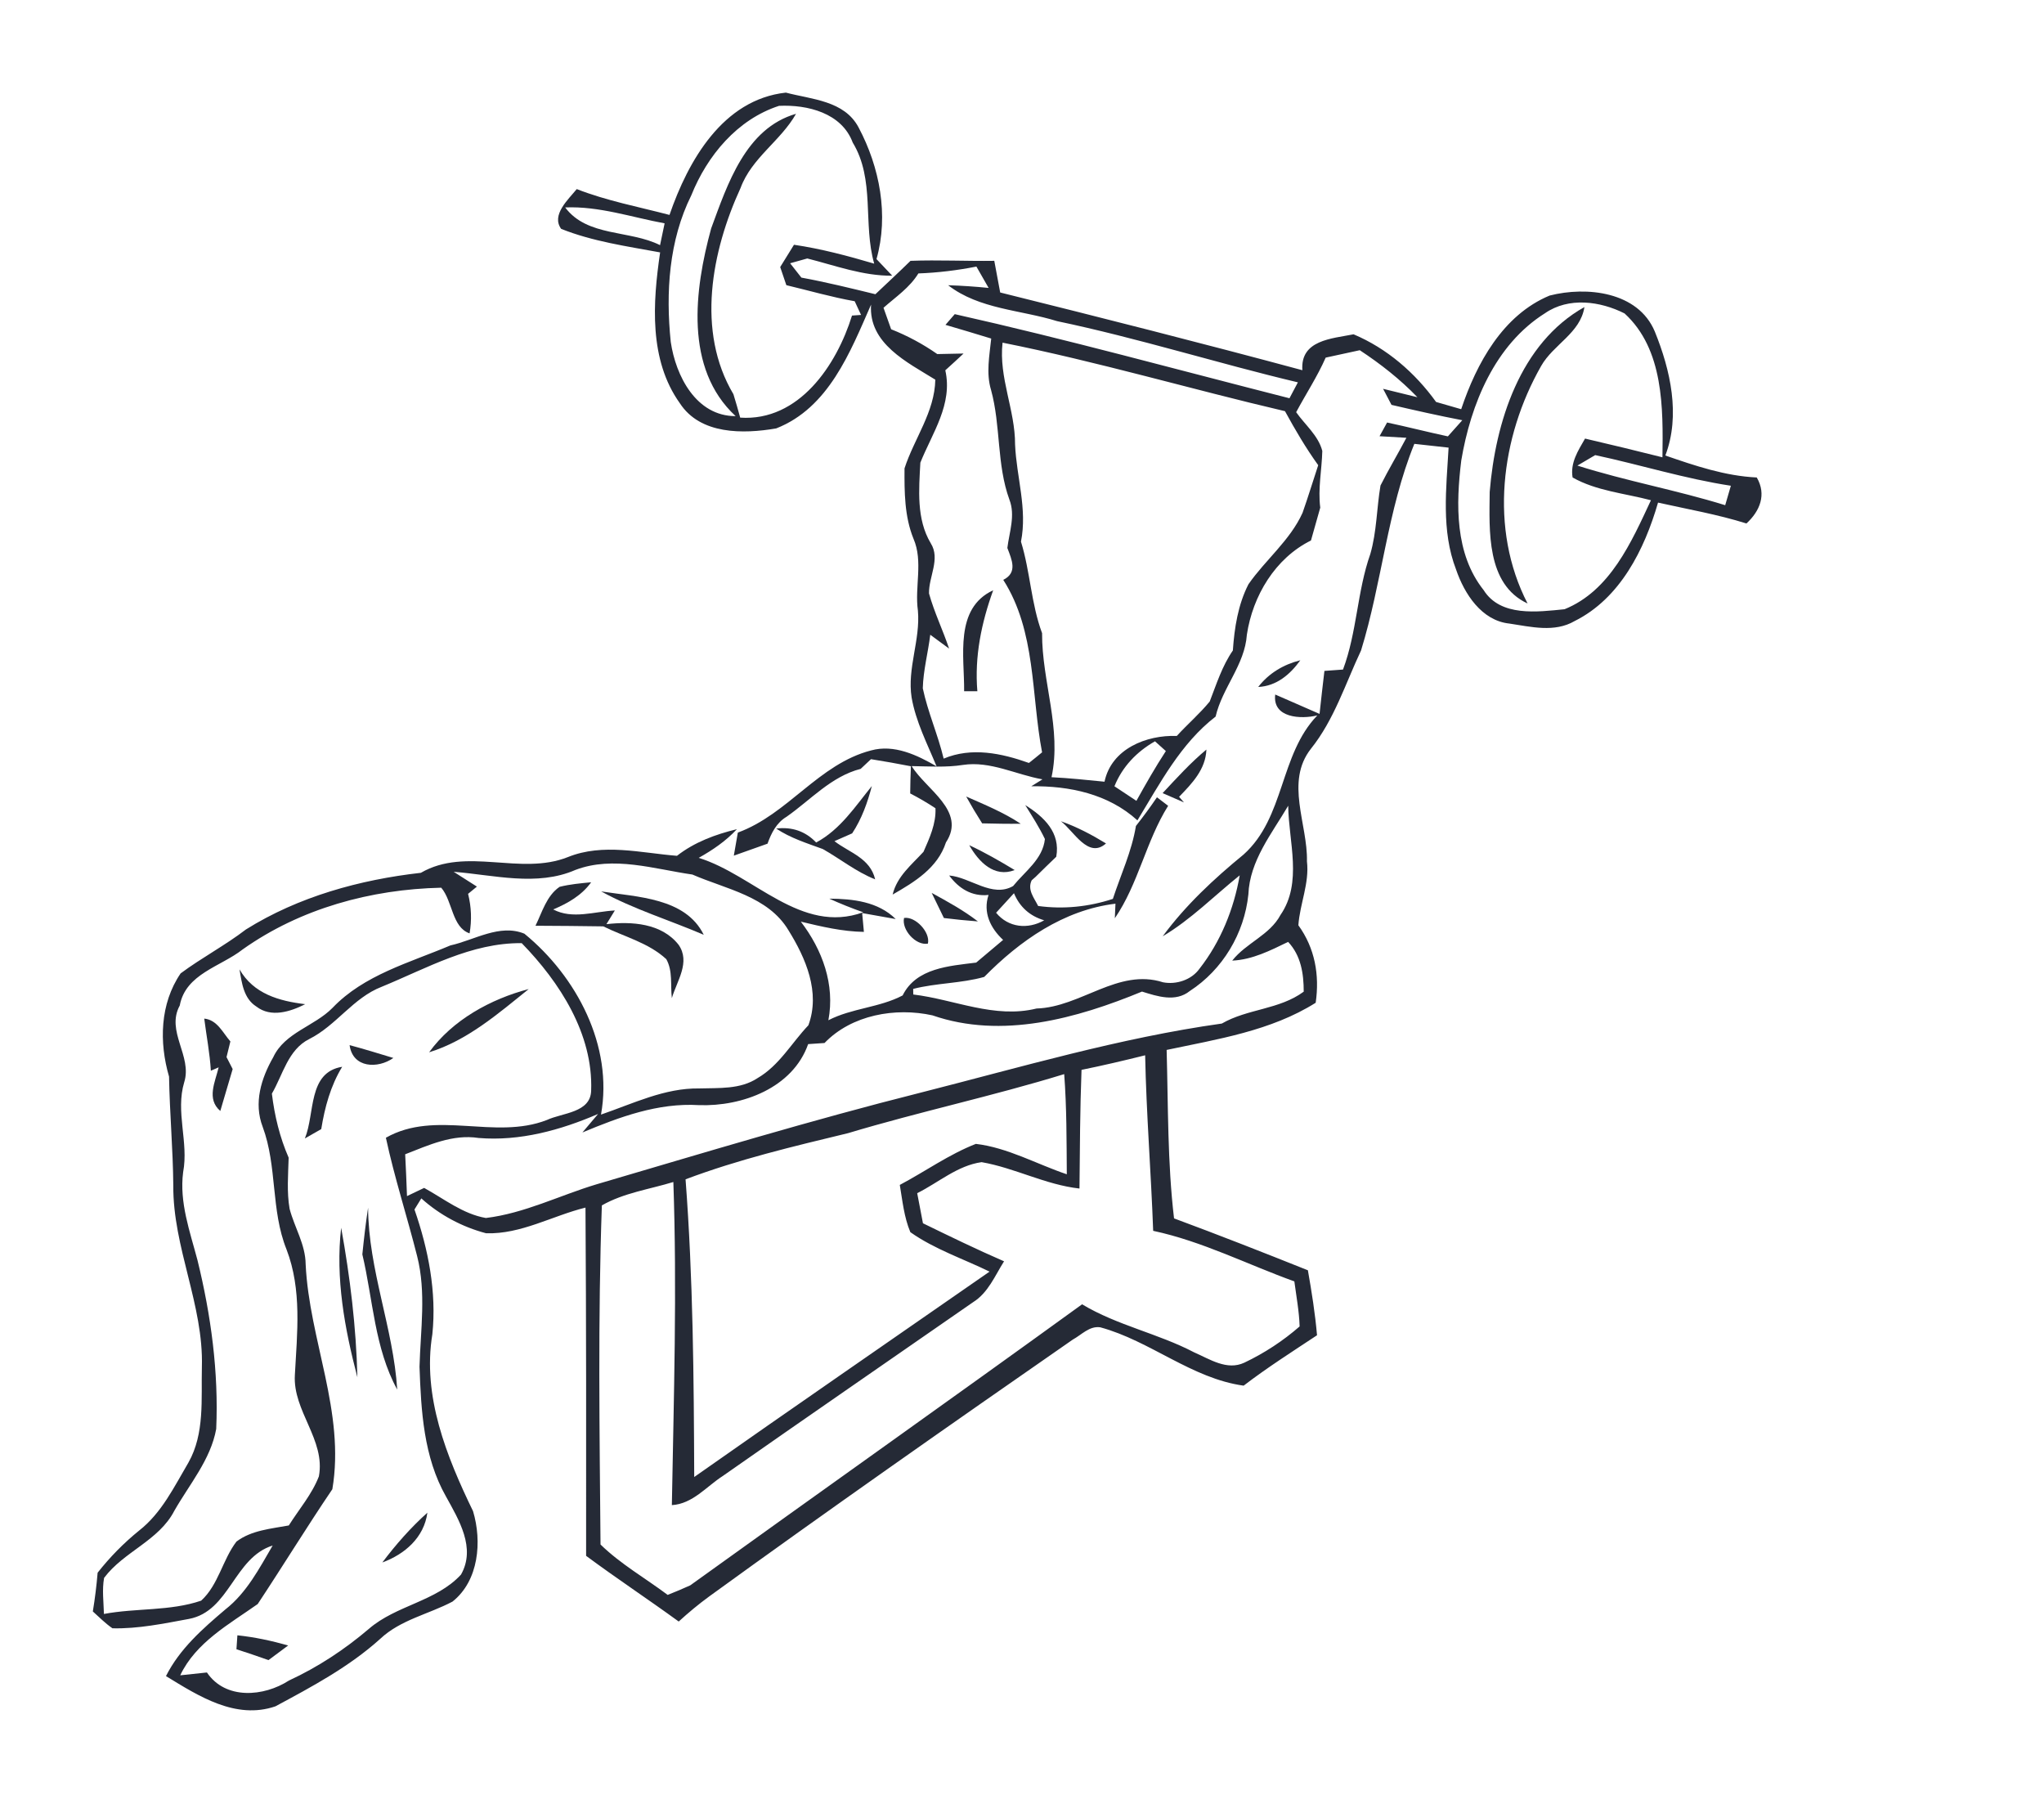
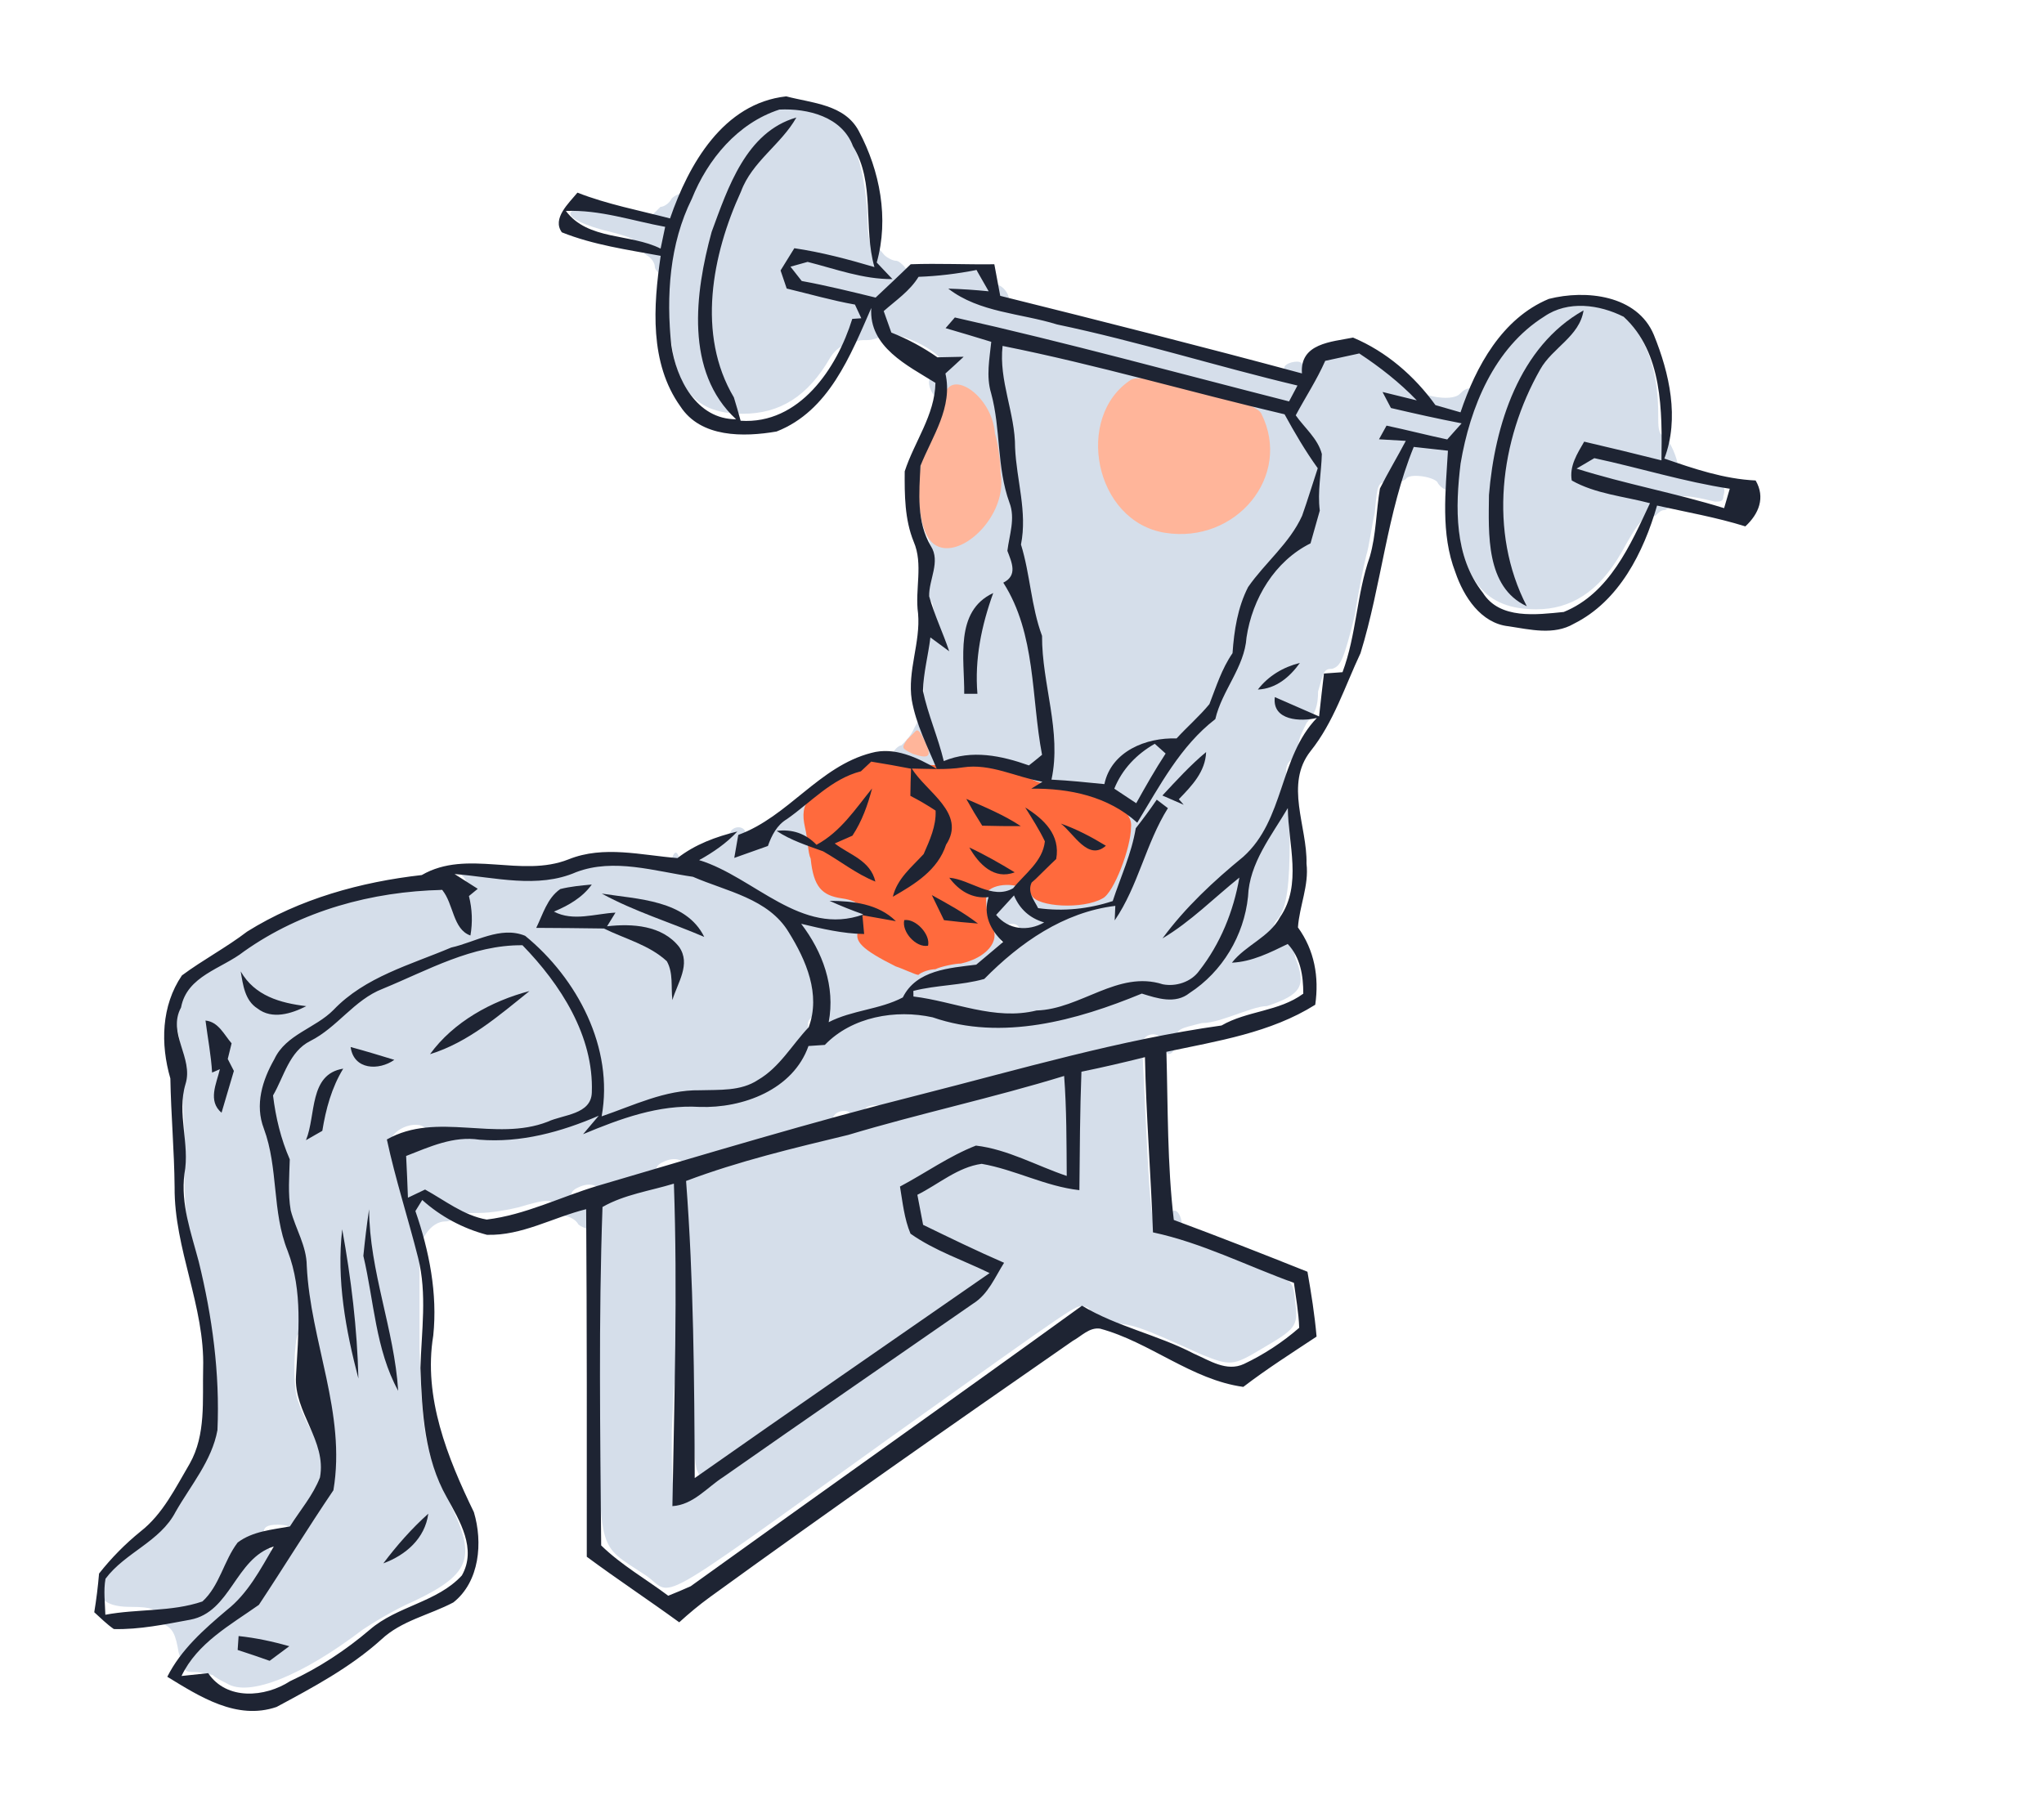
- <svg xmlns="http://www.w3.org/2000/svg" viewBox="4.2 -1.5 259.6 229">
-   <g fill="#252A36">
-     <path d="M89.23 25.79c2.37-6.88 6.77-14.65 14.78-15.53 3.29.87 7.44 1.01 9.24 4.43 2.68 5.04 3.85 11.13 2.27 16.71.5.52 1.5 1.58 2 2.11-3.73.03-7.23-1.29-10.79-2.19-.54.16-1.63.46-2.18.61.36.46 1.07 1.37 1.43 1.82 3.16.58 6.28 1.35 9.4 2.11 1.49-1.41 2.99-2.8 4.46-4.24 3.54-.13 7.09.05 10.64 0 .26 1.34.51 2.68.75 4.02 12.82 3.19 25.62 6.43 38.38 9.87-.28-3.84 3.74-4.01 6.5-4.56 4.23 1.78 7.81 4.88 10.48 8.59 1.06.3 2.12.61 3.19.92 1.95-5.83 5.29-11.96 11.23-14.43 4.69-1.2 11.24-.51 13.36 4.57 1.99 4.9 3.28 10.62 1.34 15.74 3.76 1.3 7.59 2.6 11.61 2.79 1.26 2.17.41 4.25-1.31 5.84-3.67-1.15-7.47-1.81-11.23-2.65-1.72 5.95-4.81 12.16-10.59 15.04-2.55 1.49-5.56.73-8.29.32-3.53-.37-5.72-3.78-6.77-6.86-1.91-4.94-1.24-10.33-.95-15.48l-4.35-.48c-3.42 8.4-4.11 17.62-6.77 26.24-1.99 4.22-3.41 8.79-6.36 12.47-3.32 4.23-.4 9.58-.51 14.3.33 2.78-.9 5.39-1.09 8.12 2.1 2.9 2.71 6.3 2.2 9.84-5.69 3.58-12.47 4.62-18.93 5.99.2 7.14.1 14.29.94 21.39 5.69 2.11 11.35 4.33 17 6.59.48 2.73.92 5.48 1.16 8.25-3.14 2.08-6.33 4.11-9.32 6.4-6.6-.91-11.86-5.69-18.21-7.41-1.38-.2-2.38.96-3.49 1.56-15.48 10.75-30.92 21.55-46.17 32.61-1.36.99-2.64 2.06-3.88 3.19-3.89-2.83-7.9-5.48-11.76-8.34.01-14.74.02-29.48-.08-44.22-4.21 1.04-8.19 3.4-12.62 3.26-3.04-.8-5.89-2.32-8.23-4.43-.3.47-.59.94-.87 1.41 1.76 5.06 2.83 10.49 2.27 15.85-1.29 7.85 1.81 15.53 5.17 22.46 1.15 3.83.74 8.83-2.61 11.48-3.04 1.61-6.6 2.3-9.18 4.73-3.95 3.56-8.66 6.07-13.31 8.57-5.05 1.73-9.76-1.31-13.9-3.84 1.74-3.46 4.65-6.01 7.55-8.47 2.7-2.11 4.31-5.22 6-8.11-4.93 1.55-5.45 8.34-10.63 9.32-3.21.59-6.46 1.27-9.72 1.19-.91-.63-1.68-1.41-2.49-2.14.27-1.63.47-3.27.61-4.92 1.55-1.97 3.32-3.77 5.27-5.35 2.86-2.23 4.46-5.58 6.26-8.63 2.09-3.69 1.61-8.07 1.71-12.14.23-7.88-3.69-15.18-3.63-23.04-.04-4.62-.46-9.22-.54-13.83-1.27-4.37-1.16-9.25 1.47-13.11 2.68-1.99 5.65-3.55 8.3-5.58 6.67-4.17 14.48-6.32 22.21-7.19 5.79-3.35 12.62.41 18.68-2 4.46-1.8 9.26-.52 13.85-.16 2.23-1.74 4.89-2.72 7.61-3.38-1.39 1.5-3.08 2.65-4.85 3.64 7.03 2.17 12.98 9.77 20.89 6.91-1.47-.52-2.9-1.09-4.31-1.73 2.99.02 6.2.37 8.44 2.59l-4.26-.76c.06.6.16 1.8.22 2.39-2.73-.04-5.38-.67-8.01-1.3 2.73 3.57 4.36 7.98 3.5 12.52 2.98-1.54 6.49-1.6 9.43-3.15 1.73-3.5 5.94-3.74 9.34-4.17l3.42-2.88c-1.62-1.51-2.58-3.49-1.85-5.71-2.12.23-3.79-.83-5-2.47 2.68.22 5.46 2.87 8.12 1.34 1.5-1.86 3.77-3.41 4.04-5.97-.72-1.5-1.62-2.9-2.5-4.31 2.39 1.49 4.5 3.5 3.94 6.56-.89.83-1.74 1.7-2.61 2.54l-.51.45c-.58 1.21.31 2.23.82 3.26 3.21.44 6.42.11 9.49-.9 1.01-3.08 2.4-6.04 2.93-9.26.93-1.18 1.82-2.39 2.67-3.64.47.36.94.72 1.42 1.08-2.82 4.5-3.77 9.9-6.77 14.28l.08-1.85c-6.58.8-12.13 4.69-16.67 9.3-2.94.83-6.06.76-9.02 1.52 0 .17.01.53.01.71 5.23.63 10.32 3.1 15.66 1.78 5.6-.16 10.35-5.16 16.06-3.33 1.67.33 3.62-.3 4.63-1.72 2.69-3.43 4.37-7.58 5.11-11.86-3.24 2.6-6.18 5.6-9.78 7.74 2.91-3.95 6.5-7.29 10.27-10.38 5.27-4.72 4.55-12.67 9.37-17.67-2.04.5-5.72.36-5.35-2.65 1.87.82 3.75 1.64 5.63 2.46.19-1.82.41-3.64.62-5.46.59-.04 1.77-.13 2.36-.17 1.78-4.75 1.79-9.92 3.47-14.68.82-2.83.8-5.8 1.29-8.69 1.03-2.05 2.22-4.02 3.29-6.06l-3.41-.2c.24-.43.72-1.3.96-1.74 2.58.55 5.14 1.21 7.72 1.76.46-.51 1.37-1.54 1.83-2.05-3.01-.58-6-1.25-8.99-1.95-.26-.51-.8-1.53-1.07-2.04 1.45.35 2.9.72 4.36 1.07-2.19-2.28-4.68-4.23-7.32-5.97-1.44.31-2.89.62-4.33.94-1.06 2.41-2.51 4.61-3.75 6.93 1.12 1.6 2.82 2.97 3.32 4.92-.06 2.4-.57 4.79-.26 7.2-.39 1.39-.78 2.78-1.18 4.17-4.54 2.25-7.4 7.03-8.14 11.96-.26 3.83-3.12 6.73-3.97 10.4-4.44 3.42-7.07 8.49-9.93 13.18-3.7-3.36-8.62-4.39-13.48-4.33.35-.22 1.06-.66 1.42-.88-3.36-.59-6.62-2.36-10.1-1.83-2.15.34-4.34.18-6.51.15 1.8 2.97 6.99 5.69 4.35 9.69-1.05 3.24-3.98 5.02-6.77 6.62.55-2.31 2.4-3.77 3.92-5.43.77-1.75 1.61-3.58 1.52-5.53-1.04-.69-2.11-1.31-3.21-1.88.01-1.15.04-2.3.09-3.45-1.69-.33-3.38-.63-5.07-.9l-1.31 1.23c-3.74.96-6.35 3.94-9.41 6.08-1.28.76-1.94 2.07-2.42 3.42l-4.28 1.52c.12-.73.38-2.2.51-2.93 6.38-2.33 10.26-8.71 16.92-10.43 2.92-.81 5.84.58 8.32 2.02-1.18-2.86-2.63-5.66-3.17-8.74-.58-3.72 1.13-7.31.8-11.03-.43-3.04.69-6.24-.56-9.13-1.15-2.83-1.16-5.95-1.14-8.94 1.23-3.79 3.83-7.14 3.91-11.26-3.54-2.2-8.5-4.57-8.16-9.53-2.65 6.04-5.39 13.11-12.05 15.72-4.19.72-9.63.8-12.23-3.19-3.95-5.52-3.45-12.78-2.51-19.16-4.23-.78-8.57-1.39-12.57-2.99-1.28-1.76.89-3.71 1.98-5.05 3.81 1.49 7.84 2.25 11.78 3.28M92 23.3c-2.85 5.74-3.26 12.34-2.61 18.62.63 4.3 3.22 9.43 8.24 9.42-6.54-6.04-5.23-16.08-3.11-23.83 2.07-5.61 4.38-12.72 10.78-14.56-1.94 3.44-5.64 5.6-7.04 9.41-3.69 8.03-5.66 18.22-.91 26.2.3.98.59 1.97.86 2.97 7.46.5 12.25-6.66 14.2-12.96l1.15-.08c-.2-.44-.61-1.31-.81-1.74-2.93-.52-5.79-1.35-8.68-2.04-.26-.77-.52-1.54-.78-2.3.58-.95 1.17-1.89 1.75-2.83 3.46.51 6.84 1.41 10.19 2.4-1.45-5.04.13-10.68-2.73-15.38-1.4-3.77-5.77-4.83-9.36-4.66-5.3 1.72-9.12 6.32-11.14 11.36m-16.02 1.54c2.81 3.76 8.17 2.84 12.05 4.79.14-.69.44-2.08.58-2.77-4.19-.77-8.31-2.2-12.63-2.02m44.86 8.38c-1.1 1.8-2.88 2.99-4.43 4.36.24.68.73 2.05.97 2.73 2.07.82 4.03 1.87 5.86 3.15.83-.02 2.51-.06 3.34-.07-.77.72-1.54 1.43-2.32 2.13.97 4.32-1.65 7.94-3.17 11.73-.18 3.42-.52 7.15 1.32 10.23 1.26 1.99-.27 4.25-.22 6.38.67 2.4 1.76 4.64 2.55 7l-2.39-1.76c-.28 2.27-.89 4.51-.95 6.8.64 3.04 1.93 5.9 2.65 8.93 3.55-1.49 7.34-.69 10.83.55.56-.44 1.12-.89 1.67-1.35-1.4-7.31-.75-15.36-4.93-21.9 1.86-.92 1.08-2.57.52-4.05.25-2.03 1.04-4.13.26-6.14-1.63-4.48-1.08-9.35-2.33-13.92-.65-2.14-.2-4.36.02-6.53-1.94-.59-3.87-1.18-5.81-1.74.3-.34.89-1.02 1.18-1.36 14.26 3.2 28.35 7.08 42.51 10.68.27-.5.8-1.51 1.07-2.02-10.24-2.43-20.27-5.61-30.58-7.77-4.62-1.44-9.89-1.5-13.84-4.56 1.71.05 3.43.17 5.14.34-.39-.68-1.17-2.03-1.55-2.71-2.44.48-4.9.78-7.37.87m79.59 5.05c-6.37 4-9.44 11.56-10.64 18.7-.68 5.55-.83 11.84 2.84 16.46 2.15 3.42 6.85 2.77 10.28 2.43 5.8-2.35 8.49-8.53 10.97-13.84-3.32-.88-6.94-1.18-9.95-2.89-.32-1.85.7-3.41 1.58-4.94 3.28.76 6.56 1.56 9.83 2.38.09-6.24.17-13.71-4.81-18.27-3.09-1.56-7.09-2.11-10.1-.03m-68.9 3.74c-.5 4.45 1.61 8.54 1.59 12.94.18 4.13 1.58 8.17.75 12.33 1.18 3.81 1.28 7.85 2.68 11.62-.03 6.15 2.52 12.17 1.2 18.29 2.25.11 4.49.35 6.73.57.88-4.18 5.32-5.95 9.18-5.81 1.36-1.49 2.9-2.81 4.18-4.37.86-2.21 1.57-4.5 2.94-6.48.2-2.88.65-5.81 1.98-8.41 2.16-3.11 5.28-5.56 6.87-9.07.71-2 1.32-4.04 1.99-6.05-1.57-2.18-2.93-4.5-4.22-6.86-11.98-2.8-23.8-6.29-35.87-8.7m73.01 15.61c6.18 1.96 12.58 3.11 18.77 5.03.18-.62.54-1.86.72-2.47-5.84-.89-11.48-2.66-17.23-3.89-.57.33-1.7 1-2.26 1.33m-53.65 35.01c-2.32 1.32-4.15 3.23-5.15 5.71.93.61 1.86 1.23 2.79 1.85 1.19-2.14 2.4-4.27 3.74-6.32-.46-.42-.92-.83-1.38-1.24m11.86 19.45c-.51 4.94-3.26 9.55-7.44 12.26-1.81 1.45-4.11.68-6.07.07-8.29 3.42-17.8 6.07-26.61 3.02-4.7-1.04-10.27-.07-13.71 3.51-.52.04-1.56.11-2.08.14-1.96 5.57-8.37 7.94-13.86 7.75-5.2-.32-10.11 1.51-14.81 3.47l1.99-2.35c-4.77 2.06-9.93 3.48-15.17 3.05-3.3-.51-6.35.91-9.33 2.07.09 1.77.17 3.54.23 5.31.72-.35 1.45-.69 2.18-1.04 2.53 1.39 4.93 3.32 7.84 3.82 4.89-.59 9.35-2.86 14.03-4.27 13.68-4.02 27.33-8.16 41.16-11.64 12.69-3.22 25.3-6.96 38.28-8.78 3.27-1.89 7.3-1.76 10.4-4.05 0-2.3-.35-4.58-1.98-6.32-2.25 1.09-4.53 2.26-7.1 2.38 1.76-2.25 4.76-3.23 6.13-5.8 2.83-4.11 1.03-9.3.98-13.87-2.08 3.54-4.89 6.98-5.06 11.27m-85.46-3.12c-4.89 2.14-10.39.64-15.47.24.73.47 2.21 1.41 2.95 1.88l-1.12.92c.42 1.68.48 3.35.19 5.02-2.25-.78-2.14-4.08-3.6-5.8-8.93.2-17.87 2.63-25.21 7.83-2.81 2.21-7.25 3.09-8 7.13-1.79 3.28 1.61 6.41.57 9.73-1.14 3.78.58 7.61-.14 11.43-.5 3.83.86 7.53 1.82 11.17 1.72 7 2.7 14.22 2.38 21.44-.71 3.9-3.4 7.02-5.32 10.39-1.97 3.81-6.42 5.17-8.92 8.52-.27 1.51-.06 3.05-.02 4.58 4.08-.77 8.39-.34 12.35-1.69 2.2-2.01 2.71-5.18 4.48-7.5 1.9-1.44 4.39-1.63 6.65-2.05 1.3-2.06 2.94-3.95 3.82-6.23.87-4.65-3.33-8.29-3.05-12.88.29-5.34.91-10.81-1.06-15.94-2.01-5-1.16-10.54-3.03-15.57-1.16-3.03-.19-6.15 1.34-8.83 1.47-3.15 5.22-3.92 7.53-6.27 4.01-4.2 9.78-5.73 14.97-7.93 3.04-.67 6.27-2.78 9.4-1.49 6.63 5.42 11.31 14.26 9.73 22.97 4.06-1.39 8.09-3.39 12.48-3.32 2.5-.08 5.21.14 7.4-1.31 2.76-1.6 4.32-4.46 6.46-6.71 1.55-4.2-.33-8.52-2.54-12.08-2.58-4.3-7.92-5.2-12.19-7.06-4.86-.7-10.04-2.41-14.85-.59m53.42 5.44c1.56 1.9 4.03 2.14 6.11.96-1.83-.54-3.11-1.69-3.84-3.44-.57.62-1.7 1.86-2.27 2.48m-78.03 9.4c-3.63 1.4-5.77 4.92-9.21 6.64-2.69 1.35-3.34 4.53-4.74 6.93.34 2.8 1 5.55 2.13 8.13-.06 2.16-.25 4.35.12 6.49.62 2.37 2.02 4.53 2.04 7.05.46 9.64 5.04 18.78 3.39 28.56-3.25 4.8-6.28 9.75-9.48 14.58-3.62 2.56-7.85 4.86-9.84 9.05l3.39-.36c2.35 3.49 7.23 3.09 10.42 1.02 3.68-1.7 7.06-3.93 10.14-6.55 3.48-3.02 8.57-3.48 11.71-6.9 1.92-3.38-.27-6.95-1.91-9.92-2.84-5.01-3.16-10.86-3.36-16.48.13-4.67.87-9.42-.3-14.03-1.27-5.03-2.88-9.97-3.97-15.04 6.34-3.6 13.79.33 20.44-2.25 1.98-.93 5.57-.9 5.63-3.75.26-7.17-3.98-13.74-8.82-18.71-6.42-.06-12.03 3.18-17.78 5.54m88.88 10.55c-.19 5.02-.21 10.05-.26 15.07-4.32-.48-8.21-2.62-12.43-3.35-3.05.42-5.49 2.6-8.18 3.94.25 1.27.49 2.54.73 3.82 3.41 1.66 6.82 3.32 10.3 4.83-1.16 1.83-2.01 3.99-3.93 5.19-10.6 7.36-21.23 14.67-31.79 22.07-2.09 1.34-3.82 3.54-6.47 3.7.24-13.67.67-27.37.19-41.03-3.04.93-6.3 1.38-9.08 2.97-.51 14.32-.29 28.73-.17 43.06 2.55 2.49 5.69 4.27 8.53 6.4.96-.38 1.91-.78 2.86-1.21 16.55-11.91 33.24-23.72 49.77-35.69 4.46 2.68 9.64 3.7 14.23 6.1 1.99.86 4.16 2.35 6.38 1.31 2.53-1.2 4.91-2.76 7.02-4.6-.06-1.92-.42-3.82-.67-5.72-5.97-2.15-11.69-5.09-17.93-6.42-.27-7.43-.87-14.85-1.02-22.29-2.69.67-5.37 1.3-8.08 1.85m-29.66 8.04c-6.95 1.68-13.93 3.33-20.63 5.86.96 12.58 1.05 25.19 1.1 37.8 12.46-8.76 25.01-17.39 37.51-26.08-3.36-1.64-6.99-2.84-10.06-5.01-.8-1.9-1-3.98-1.34-6 3.23-1.71 6.25-3.88 9.66-5.21 4.03.47 7.72 2.57 11.55 3.86-.03-4.24-.01-8.49-.33-12.72-9.07 2.79-18.37 4.77-27.46 7.5z" />
-     <path d="M193.4 60.97c.72-8.82 3.84-18.89 12.03-23.48-.5 3.3-3.96 4.75-5.5 7.49-5.15 9.04-6.61 20.69-1.72 30.15-5.26-2.44-4.86-9.27-4.81-14.16zM126.65 86.27c.05-4.4-1.27-10.51 3.69-12.82-1.49 4.13-2.38 8.4-2.01 12.82h-1.68zM164 85.73c1.35-1.75 3.23-2.86 5.35-3.39-1.3 1.81-3.03 3.28-5.35 3.39zM151.86 99.21c1.78-1.91 3.55-3.86 5.56-5.53-.09 2.51-1.83 4.31-3.47 6l.62.71c-.91-.39-1.81-.78-2.71-1.18zM107.86 105.48c3.07-1.65 4.93-4.54 7.07-7.17-.55 2.11-1.29 4.18-2.5 6.01-.56.25-1.69.75-2.25.99 1.87 1.45 4.53 2.13 5.17 4.85-2.4-.95-4.42-2.59-6.65-3.85-2.02-.74-4.11-1.39-5.92-2.6 2.02-.24 3.71.34 5.08 1.77zM128.94 103.05a65.14 65.14 0 01-2.03-3.41c2.36 1.04 4.77 2.03 6.93 3.46-1.64.02-3.27-.01-4.9-.05zM138.94 102.78c2.02.71 3.91 1.71 5.73 2.82-2.26 2.01-4.1-1.59-5.73-2.82zM127.3 105.82c1.99.93 3.89 2.02 5.77 3.16-2.6 1.01-4.58-1.05-5.77-3.16zM75.27 111.11c1.31-.33 2.67-.45 4.01-.58-1.19 1.66-2.96 2.67-4.82 3.45 2.44 1.29 5.25.26 7.83.13-.27.43-.8 1.31-1.07 1.74 3.2-.37 7-.13 9.16 2.61 1.55 2.21-.21 4.59-.85 6.78-.2-1.65.14-3.45-.71-4.95-2.25-2.08-5.31-2.83-8-4.16-2.87-.04-5.74-.07-8.61-.08.85-1.72 1.39-3.79 3.06-4.94z" />
-     <path d="M80.55 111.69c4.55.72 10.71.79 13.03 5.51-4.33-1.86-8.89-3.24-13.03-5.51zM122.53 111.88c2.01 1.1 4.04 2.21 5.87 3.62-1.45-.11-2.88-.25-4.32-.43-.52-1.06-1.04-2.12-1.55-3.19zM119.02 115.06c1.45-.22 3.36 1.82 3.03 3.26-1.53.29-3.37-1.77-3.03-3.26zM36.76 126.31c-1.62-1.02-1.85-3-2.14-4.72 1.78 3.11 5.02 4.02 8.34 4.42-1.88.96-4.35 1.74-6.2.3zM58.7 132.12c2.97-4.1 7.81-6.76 12.65-8.03-3.88 3.12-7.81 6.54-12.65 8.03zM30.14 127.84c1.66.17 2.35 1.79 3.32 2.9-.12.5-.37 1.49-.49 1.99.19.38.59 1.14.78 1.52-.54 1.76-1.03 3.55-1.57 5.32-1.78-1.52-.65-3.68-.21-5.54-.24.11-.74.32-.99.43-.13-2.22-.56-4.41-.84-6.62zM48.6 131.21c1.87.5 3.71 1.07 5.56 1.63-1.97 1.39-5.16 1.3-5.56-1.63zM42.92 143.06c1.31-3.19.35-8.39 4.74-9.1-1.48 2.42-2.21 5.14-2.66 7.91-.52.3-1.56.9-2.08 1.19zM50.95 151.85c.04 7.89 3.21 15.3 3.7 23.1-2.89-5.28-3.07-11.43-4.43-17.17.2-1.98.43-3.96.73-5.93zM47.53 154.4c1.13 6.25 1.91 12.62 2.06 18.99-1.62-6.19-2.8-12.58-2.06-18.99zM52.76 196.9c1.71-2.27 3.6-4.42 5.72-6.32-.42 3.16-2.88 5.28-5.72 6.32zM34.35 206.15c2.19.23 4.33.69 6.45 1.29-.83.62-1.66 1.24-2.5 1.86-1.35-.48-2.71-.94-4.07-1.38l.12-1.77z" />
+ <svg xmlns="http://www.w3.org/2000/svg" viewBox="4 -2 260 229" class="ekd">
+   <g transform="translate(4 -2) scale(0.36056)">
+     <path class="b" fill="#D5DEEA" d="M80 594C78 593 76 592 75 591C74 591 71 590 69 590C65 590 65 590 63 583C62 577 61 574 57 573C56 572 55 571 55 570C55 568 54 567 46 567C33 567 32 560 43 550C58 537 60 535 67 523C76 507 76 507 76 488C75 470 74 460 68 440C65 426 65 426 65 398C64 380 64 369 63 365C60 354 64 347 78 339C82 336 89 332 92 330C114 317 153 308 158 316C159 319 160 319 162 319C165 318 166 311 163 309C162 308 165 308 178 309C193 309 194 309 201 307C208 304 212 304 232 305C236 305 236 305 237 303C238 300 239 300 240 304C241 307 246 308 247 304C247 303 249 300 252 298C255 296 258 294 258 293C260 291 263 292 263 294C264 298 269 298 272 294C274 291 283 283 291 277C297 273 308 268 311 268C313 268 314 267 315 266C315 265 317 263 318 263C319 262 321 260 322 258C323 256 324 254 325 253C326 252 326 250 326 246C325 239 327 226 329 224C330 222 330 218 329 213C327 210 327 208 328 205C330 198 329 193 327 189C323 181 323 166 327 156C331 148 332 143 330 140C327 137 327 132 330 132C332 132 333 131 333 129C333 124 314 115 311 119C310 119 308 120 306 120C304 120 302 120 302 121C301 122 300 122 298 122C297 122 295 123 293 126C285 140 275 146 262 146C244 146 237 136 236 111C236 98 236 98 233 97C232 96 231 95 231 94C231 93 230 91 228 90C226 88 224 86 224 85C223 84 220 83 216 82C195 77 197 71 218 75C229 77 229 77 231 75C232 74 233 73 233 73C234 73 236 72 237 70C238 69 240 68 242 68C243 68 244 67 247 62C254 47 270 36 281 38C298 40 304 50 306 75C306 85 307 86 308 87C310 87 311 89 312 90C313 91 315 92 316 92C317 92 318 93 319 94C320 96 325 97 336 95C343 94 343 94 346 97C347 99 349 100 350 100C353 100 356 103 356 106C356 109 356 109 381 115C394 118 414 123 425 126C447 132 452 133 453 130C453 128 458 127 459 128C461 130 464 129 467 127C474 121 480 123 493 134C500 140 512 142 515 139C516 138 517 137 519 137C521 137 522 136 525 131C548 92 585 101 585 146C585 151 585 153 587 154C589 155 592 162 592 165C592 167 594 169 602 170C608 170 609 172 608 175C608 177 607 177 605 177C593 174 591 175 590 177C589 179 588 180 587 180C586 180 585 181 584 182C583 182 582 183 581 183C579 183 577 186 572 195C564 209 554 215 542 215C524 215 516 205 514 182C514 174 513 173 511 173C510 173 508 172 507 170C505 168 497 167 496 169C495 170 493 170 491 170C486 170 486 170 485 181C484 185 483 193 482 196C481 200 479 210 478 217C474 233 473 235 470 236C467 236 467 237 465 244C465 249 464 252 461 255C459 259 458 261 458 264C458 267 458 268 456 268C453 269 453 275 456 276C458 277 458 277 456 279C454 281 454 281 455 296C455 312 454 320 451 324C448 327 449 331 452 332C455 332 456 333 457 338C461 348 459 351 447 355C444 355 439 357 436 358C433 359 428 361 424 361C416 363 415 363 415 367C415 372 411 374 411 369C410 363 402 364 403 370C406 434 406 434 410 434C412 434 413 433 413 430C413 425 417 427 417 433C417 436 417 436 420 437C422 438 430 441 438 445C457 452 456 451 457 460C458 468 457 469 445 476C435 482 434 482 424 478C402 468 399 467 392 467C385 468 385 468 385 465C385 462 384 461 382 461C379 461 383 458 313 508C228 569 238 563 228 556C210 544 212 550 211 489C211 434 211 434 209 434C208 434 205 433 204 432C203 430 200 429 199 429C197 428 196 427 196 426C195 423 193 423 183 426C179 427 173 428 169 428C164 428 162 428 161 430C160 430 159 431 157 431C152 431 147 438 148 445C148 448 148 462 148 476C149 507 150 512 158 529C168 549 167 555 146 565C139 568 131 573 128 575C107 591 88 599 80 594ZM103 546C106 541 104 538 98 538C94 538 93 539 93 541C92 547 100 551 103 546ZM245 527C247 526 248 523 246 519C245 517 245 509 244 500C244 484 244 484 240 484C238 484 238 484 237 505C237 530 237 531 245 527ZM118 508C118 506 116 489 113 478C111 470 109 468 105 471C104 473 103 488 105 494C110 508 115 513 118 508ZM212 422C212 418 208 417 204 419C199 421 202 426 207 426C211 426 212 425 212 422ZM242 413C242 409 238 408 234 410C229 412 232 417 237 417C241 417 242 416 242 413ZM148 404C152 402 152 398 148 397C142 396 135 402 139 405C140 407 145 406 148 404ZM300 396C300 393 300 392 298 392C294 392 293 395 294 398C296 401 300 399 300 396ZM312 392C312 390 311 390 309 390C305 390 304 392 305 395C307 398 312 396 312 392ZM292 362C292 358 286 357 285 361C285 365 286 366 289 366C291 366 292 365 292 362ZM360 330C360 327 359 326 357 326C353 326 352 329 353 332C355 335 360 333 360 330ZM370 270C370 268 370 268 368 268C364 268 363 270 364 273C366 276 370 274 370 270ZM362 206C362 204 362 204 360 204C356 204 355 206 356 209C358 212 362 210 362 206Z" />
+     <path class="m m-delts" fill="#FFB59A" d="M322 266C318 264 318 264 320 261C321 260 323 258 323 258C324 257 325 259 326 261C329 267 328 268 322 266Z" />
+     <path class="m m-triceps" fill="#FFB59A" d="M327 189C323 181 323 164 328 153C330 149 332 143 333 141C334 129 350 139 351 153C352 156 353 163 353 167C356 184 334 202 327 189ZM411 188C386 184 379 147 399 134C404 131 443 141 445 146C456 168 436 192 411 188Z" />
+     <path class="m m-chest" fill="#FF6A3D" d="M316 341C304 335 301 332 303 328C306 321 304 318 297 317C290 316 287 313 286 303C285 301 285 296 284 292C282 283 285 280 301 271C308 268 308 268 315 269C319 270 329 270 336 270C351 270 360 271 364 275C366 276 369 277 372 277C388 279 400 285 399 292C399 299 393 315 389 317C382 321 366 320 364 316C362 312 353 311 349 314C347 315 348 324 350 327C353 332 348 338 339 340C337 340 332 341 330 342C328 342 325 343 324 344C323 344 319 342 316 341Z" />
+   </g>
+   <g class="l">
+     <g fill="#1E2433">
+       <path d="M89.23 25.79c2.37-6.88 6.77-14.65 14.78-15.53 3.29.87 7.44 1.01 9.24 4.43 2.68 5.04 3.85 11.13 2.27 16.71.5.52 1.5 1.58 2 2.11-3.73.03-7.23-1.29-10.79-2.19-.54.16-1.63.46-2.18.61.36.46 1.07 1.37 1.43 1.82 3.16.58 6.28 1.35 9.4 2.11 1.49-1.41 2.99-2.8 4.46-4.24 3.54-.13 7.09.05 10.64 0 .26 1.34.51 2.68.75 4.02 12.82 3.19 25.62 6.43 38.38 9.87-.28-3.84 3.74-4.01 6.5-4.56 4.23 1.78 7.81 4.88 10.48 8.59 1.06.3 2.12.61 3.19.92 1.95-5.83 5.29-11.96 11.23-14.43 4.69-1.2 11.24-.51 13.36 4.57 1.99 4.9 3.28 10.62 1.34 15.74 3.76 1.3 7.59 2.6 11.61 2.79 1.26 2.17.41 4.25-1.31 5.84-3.67-1.15-7.47-1.81-11.23-2.65-1.72 5.95-4.81 12.16-10.59 15.04-2.55 1.49-5.56.73-8.29.32-3.53-.37-5.72-3.78-6.77-6.86-1.91-4.94-1.24-10.33-.95-15.48l-4.35-.48c-3.42 8.4-4.11 17.62-6.77 26.24-1.99 4.22-3.41 8.79-6.36 12.47-3.32 4.23-.4 9.58-.51 14.3.33 2.78-.9 5.39-1.09 8.12 2.1 2.9 2.71 6.3 2.2 9.84-5.69 3.58-12.47 4.62-18.93 5.99.2 7.14.1 14.29.94 21.39 5.69 2.11 11.35 4.33 17 6.59.48 2.73.92 5.48 1.16 8.25-3.14 2.08-6.33 4.11-9.32 6.4-6.6-.91-11.86-5.69-18.21-7.41-1.38-.2-2.38.96-3.49 1.56-15.48 10.75-30.92 21.55-46.17 32.61-1.36.99-2.64 2.06-3.88 3.19-3.89-2.83-7.9-5.48-11.76-8.34.01-14.74.02-29.48-.08-44.22-4.21 1.04-8.19 3.4-12.62 3.26-3.04-.8-5.89-2.32-8.23-4.43-.3.47-.59.94-.87 1.41 1.76 5.06 2.83 10.49 2.27 15.85-1.29 7.85 1.81 15.53 5.17 22.46 1.15 3.83.74 8.83-2.61 11.48-3.04 1.61-6.6 2.3-9.18 4.73-3.95 3.56-8.66 6.07-13.31 8.57-5.05 1.73-9.76-1.31-13.9-3.84 1.74-3.46 4.65-6.01 7.55-8.47 2.7-2.11 4.31-5.22 6-8.11-4.93 1.55-5.45 8.34-10.63 9.32-3.21.59-6.46 1.27-9.72 1.19-.91-.63-1.68-1.41-2.49-2.14.27-1.63.47-3.27.61-4.92 1.55-1.97 3.32-3.77 5.27-5.35 2.86-2.23 4.46-5.58 6.26-8.63 2.09-3.69 1.61-8.07 1.71-12.14.23-7.88-3.69-15.18-3.63-23.04-.04-4.62-.46-9.22-.54-13.83-1.27-4.37-1.16-9.25 1.47-13.11 2.68-1.99 5.65-3.55 8.3-5.58 6.67-4.17 14.48-6.32 22.21-7.19 5.79-3.35 12.62.41 18.68-2 4.46-1.8 9.26-.52 13.85-.16 2.23-1.74 4.89-2.72 7.61-3.38-1.39 1.5-3.08 2.65-4.85 3.64 7.03 2.17 12.98 9.77 20.89 6.91-1.47-.52-2.9-1.09-4.31-1.73 2.99.02 6.2.37 8.44 2.59l-4.26-.76c.06.6.16 1.8.22 2.39-2.73-.04-5.38-.67-8.01-1.3 2.73 3.57 4.36 7.98 3.5 12.52 2.98-1.54 6.49-1.6 9.43-3.15 1.73-3.5 5.94-3.74 9.34-4.17l3.42-2.88c-1.62-1.51-2.58-3.49-1.85-5.71-2.12.23-3.79-.83-5-2.47 2.68.22 5.46 2.87 8.12 1.34 1.5-1.86 3.77-3.41 4.04-5.97-.72-1.5-1.62-2.9-2.5-4.31 2.39 1.49 4.5 3.5 3.94 6.56-.89.83-1.74 1.7-2.61 2.54l-.51.45c-.58 1.21.31 2.23.82 3.26 3.21.44 6.42.11 9.49-.9 1.01-3.08 2.4-6.04 2.93-9.26.93-1.18 1.82-2.39 2.67-3.64.47.36.94.72 1.42 1.08-2.82 4.5-3.77 9.9-6.77 14.28l.08-1.85c-6.58.8-12.13 4.69-16.67 9.3-2.94.83-6.06.76-9.02 1.52 0 .17.01.53.01.71 5.23.63 10.32 3.1 15.66 1.78 5.6-.16 10.35-5.16 16.06-3.33 1.67.33 3.62-.3 4.63-1.72 2.69-3.43 4.37-7.58 5.11-11.86-3.24 2.6-6.18 5.6-9.78 7.74 2.91-3.95 6.5-7.29 10.27-10.38 5.27-4.72 4.55-12.67 9.37-17.67-2.04.5-5.72.36-5.35-2.65 1.87.82 3.75 1.64 5.63 2.46.19-1.82.41-3.64.62-5.46.59-.04 1.77-.13 2.36-.17 1.78-4.75 1.79-9.92 3.47-14.68.82-2.83.8-5.8 1.29-8.69 1.03-2.05 2.22-4.02 3.29-6.06l-3.41-.2c.24-.43.72-1.3.96-1.74 2.58.55 5.14 1.21 7.72 1.76.46-.51 1.37-1.54 1.83-2.05-3.01-.58-6-1.25-8.99-1.95-.26-.51-.8-1.53-1.07-2.04 1.45.35 2.9.72 4.36 1.07-2.19-2.28-4.68-4.23-7.32-5.97-1.44.31-2.89.62-4.33.94-1.06 2.41-2.51 4.61-3.75 6.93 1.12 1.6 2.82 2.97 3.32 4.92-.06 2.4-.57 4.79-.26 7.2-.39 1.39-.78 2.78-1.18 4.17-4.54 2.25-7.4 7.03-8.14 11.96-.26 3.83-3.12 6.73-3.97 10.4-4.44 3.42-7.07 8.49-9.93 13.18-3.7-3.36-8.62-4.39-13.48-4.33.35-.22 1.06-.66 1.42-.88-3.36-.59-6.62-2.36-10.1-1.83-2.15.34-4.34.18-6.51.15 1.8 2.97 6.99 5.69 4.35 9.69-1.05 3.24-3.98 5.02-6.77 6.62.55-2.31 2.4-3.77 3.92-5.43.77-1.75 1.61-3.58 1.52-5.53-1.04-.69-2.11-1.31-3.21-1.88.01-1.15.04-2.3.09-3.45-1.69-.33-3.38-.63-5.07-.9l-1.31 1.23c-3.74.96-6.35 3.94-9.41 6.08-1.28.76-1.94 2.07-2.42 3.42l-4.28 1.52c.12-.73.38-2.2.51-2.93 6.38-2.33 10.26-8.71 16.92-10.43 2.92-.81 5.84.58 8.32 2.02-1.18-2.86-2.63-5.66-3.17-8.74-.58-3.72 1.13-7.31.8-11.03-.43-3.04.69-6.24-.56-9.13-1.15-2.83-1.16-5.95-1.14-8.94 1.23-3.79 3.83-7.14 3.91-11.26-3.54-2.2-8.5-4.57-8.16-9.53-2.65 6.04-5.39 13.11-12.05 15.72-4.19.72-9.63.8-12.23-3.19-3.95-5.52-3.45-12.78-2.51-19.16-4.23-.78-8.57-1.39-12.57-2.99-1.28-1.76.89-3.71 1.98-5.05 3.81 1.49 7.84 2.25 11.78 3.28M92 23.3c-2.85 5.74-3.26 12.34-2.61 18.62.63 4.3 3.22 9.43 8.24 9.42-6.54-6.04-5.23-16.08-3.11-23.83 2.07-5.61 4.38-12.72 10.78-14.56-1.94 3.44-5.64 5.6-7.04 9.41-3.69 8.03-5.66 18.22-.91 26.2.3.98.59 1.97.86 2.97 7.46.5 12.25-6.66 14.2-12.96l1.15-.08c-.2-.44-.61-1.31-.81-1.74-2.93-.52-5.79-1.35-8.68-2.04-.26-.77-.52-1.54-.78-2.3.58-.95 1.17-1.89 1.75-2.83 3.46.51 6.84 1.41 10.19 2.4-1.45-5.04.13-10.68-2.73-15.38-1.4-3.77-5.77-4.83-9.36-4.66-5.3 1.72-9.12 6.32-11.14 11.36m-16.02 1.54c2.81 3.76 8.17 2.84 12.05 4.79.14-.69.44-2.08.58-2.77-4.19-.77-8.31-2.2-12.63-2.02m44.86 8.38c-1.1 1.8-2.88 2.99-4.43 4.36.24.68.73 2.05.97 2.73 2.07.82 4.03 1.87 5.86 3.15.83-.02 2.51-.06 3.34-.07-.77.72-1.54 1.43-2.32 2.13.97 4.32-1.65 7.94-3.17 11.73-.18 3.42-.52 7.15 1.32 10.23 1.26 1.99-.27 4.25-.22 6.38.67 2.4 1.76 4.64 2.55 7l-2.39-1.76c-.28 2.27-.89 4.51-.95 6.8.64 3.04 1.93 5.9 2.65 8.93 3.55-1.49 7.34-.69 10.83.55.56-.44 1.12-.89 1.67-1.35-1.4-7.31-.75-15.36-4.93-21.9 1.86-.92 1.08-2.57.52-4.05.25-2.03 1.04-4.13.26-6.14-1.63-4.48-1.08-9.35-2.33-13.92-.65-2.14-.2-4.36.02-6.53-1.94-.59-3.87-1.18-5.81-1.74.3-.34.89-1.02 1.18-1.36 14.26 3.2 28.35 7.08 42.51 10.68.27-.5.8-1.51 1.07-2.02-10.24-2.43-20.27-5.61-30.58-7.77-4.62-1.44-9.89-1.5-13.84-4.56 1.71.05 3.43.17 5.14.34-.39-.68-1.17-2.03-1.55-2.71-2.44.48-4.9.78-7.37.87m79.59 5.05c-6.37 4-9.44 11.56-10.64 18.7-.68 5.55-.83 11.84 2.84 16.46 2.15 3.42 6.85 2.77 10.28 2.43 5.8-2.35 8.49-8.53 10.97-13.84-3.32-.88-6.94-1.18-9.95-2.89-.32-1.85.7-3.41 1.58-4.94 3.28.76 6.56 1.56 9.83 2.38.09-6.24.17-13.71-4.81-18.27-3.09-1.56-7.09-2.11-10.1-.03m-68.9 3.74c-.5 4.45 1.61 8.54 1.59 12.94.18 4.13 1.58 8.17.75 12.33 1.18 3.81 1.28 7.85 2.68 11.62-.03 6.15 2.52 12.17 1.2 18.29 2.25.11 4.49.35 6.73.57.88-4.18 5.32-5.95 9.18-5.81 1.36-1.49 2.9-2.81 4.18-4.37.86-2.21 1.57-4.5 2.94-6.48.2-2.88.65-5.81 1.98-8.41 2.16-3.11 5.28-5.56 6.87-9.07.71-2 1.32-4.04 1.99-6.05-1.57-2.18-2.93-4.5-4.22-6.86-11.98-2.8-23.8-6.29-35.87-8.7m73.01 15.61c6.18 1.96 12.58 3.11 18.77 5.03.18-.62.54-1.86.72-2.47-5.84-.89-11.48-2.66-17.23-3.89-.57.33-1.7 1-2.26 1.33m-53.65 35.01c-2.32 1.32-4.15 3.23-5.15 5.71.93.61 1.86 1.23 2.79 1.85 1.19-2.14 2.4-4.27 3.74-6.32-.46-.42-.92-.83-1.38-1.24m11.86 19.45c-.51 4.94-3.26 9.55-7.44 12.26-1.81 1.45-4.11.68-6.07.07-8.29 3.42-17.8 6.07-26.61 3.02-4.7-1.04-10.27-.07-13.71 3.51-.52.04-1.56.11-2.08.14-1.96 5.57-8.37 7.94-13.86 7.75-5.2-.32-10.11 1.51-14.81 3.47l1.99-2.35c-4.77 2.06-9.93 3.48-15.17 3.05-3.3-.51-6.35.91-9.33 2.07.09 1.77.17 3.54.23 5.31.72-.35 1.45-.69 2.18-1.04 2.53 1.39 4.93 3.32 7.84 3.82 4.89-.59 9.35-2.86 14.03-4.27 13.68-4.02 27.33-8.16 41.16-11.64 12.69-3.22 25.3-6.96 38.28-8.78 3.27-1.89 7.3-1.76 10.4-4.05 0-2.3-.35-4.58-1.98-6.32-2.25 1.09-4.53 2.26-7.1 2.38 1.76-2.25 4.76-3.23 6.13-5.8 2.83-4.11 1.03-9.3.98-13.87-2.08 3.54-4.89 6.98-5.06 11.27m-85.46-3.12c-4.89 2.14-10.39.64-15.47.24.73.47 2.21 1.41 2.95 1.88l-1.12.92c.42 1.68.48 3.35.19 5.02-2.25-.78-2.14-4.08-3.6-5.8-8.93.2-17.87 2.63-25.21 7.83-2.81 2.21-7.25 3.09-8 7.13-1.79 3.28 1.61 6.41.57 9.73-1.14 3.78.58 7.61-.14 11.43-.5 3.83.86 7.53 1.82 11.17 1.72 7 2.7 14.22 2.38 21.44-.71 3.9-3.4 7.02-5.32 10.39-1.97 3.81-6.42 5.17-8.92 8.52-.27 1.51-.06 3.05-.02 4.58 4.08-.77 8.39-.34 12.35-1.69 2.2-2.01 2.71-5.18 4.48-7.5 1.9-1.44 4.39-1.63 6.65-2.05 1.3-2.06 2.94-3.95 3.82-6.23.87-4.65-3.33-8.29-3.05-12.88.29-5.34.91-10.81-1.06-15.94-2.01-5-1.16-10.54-3.03-15.57-1.16-3.03-.19-6.15 1.34-8.83 1.47-3.15 5.22-3.92 7.53-6.27 4.01-4.2 9.78-5.73 14.97-7.93 3.04-.67 6.27-2.78 9.4-1.49 6.63 5.42 11.31 14.26 9.73 22.97 4.06-1.39 8.09-3.39 12.48-3.32 2.5-.08 5.21.14 7.4-1.31 2.76-1.6 4.32-4.46 6.46-6.71 1.55-4.2-.33-8.52-2.54-12.08-2.58-4.3-7.92-5.2-12.19-7.06-4.86-.7-10.04-2.41-14.85-.59m53.42 5.44c1.56 1.9 4.03 2.14 6.11.96-1.83-.54-3.11-1.69-3.84-3.44-.57.62-1.7 1.86-2.27 2.48m-78.03 9.4c-3.63 1.4-5.77 4.92-9.21 6.64-2.69 1.35-3.34 4.53-4.74 6.93.34 2.8 1 5.55 2.13 8.13-.06 2.16-.25 4.35.12 6.49.62 2.37 2.02 4.53 2.04 7.05.46 9.64 5.04 18.78 3.39 28.56-3.25 4.8-6.28 9.75-9.48 14.58-3.62 2.56-7.85 4.86-9.84 9.05l3.39-.36c2.35 3.49 7.23 3.09 10.42 1.02 3.68-1.7 7.06-3.93 10.14-6.55 3.48-3.02 8.57-3.48 11.71-6.9 1.92-3.38-.27-6.95-1.91-9.92-2.84-5.01-3.16-10.86-3.36-16.48.13-4.67.87-9.42-.3-14.03-1.27-5.03-2.88-9.97-3.97-15.04 6.34-3.6 13.79.33 20.44-2.25 1.98-.93 5.57-.9 5.63-3.75.26-7.17-3.98-13.74-8.82-18.71-6.42-.06-12.03 3.18-17.78 5.54m88.88 10.55c-.19 5.02-.21 10.05-.26 15.07-4.32-.48-8.21-2.62-12.43-3.35-3.05.42-5.49 2.6-8.18 3.94.25 1.27.49 2.54.73 3.82 3.41 1.66 6.82 3.32 10.3 4.83-1.16 1.83-2.01 3.99-3.93 5.19-10.6 7.36-21.23 14.67-31.79 22.07-2.09 1.34-3.82 3.54-6.47 3.7.24-13.67.67-27.37.19-41.03-3.04.93-6.3 1.38-9.08 2.97-.51 14.32-.29 28.73-.17 43.06 2.55 2.49 5.69 4.27 8.53 6.4.96-.38 1.91-.78 2.86-1.21 16.55-11.91 33.24-23.72 49.77-35.69 4.46 2.68 9.64 3.7 14.23 6.1 1.99.86 4.16 2.35 6.38 1.31 2.53-1.2 4.91-2.76 7.02-4.6-.06-1.92-.42-3.82-.67-5.72-5.97-2.15-11.69-5.09-17.93-6.42-.27-7.43-.87-14.85-1.02-22.29-2.69.67-5.37 1.3-8.08 1.85m-29.66 8.04c-6.95 1.68-13.93 3.33-20.63 5.86.96 12.58 1.05 25.19 1.1 37.8 12.46-8.76 25.01-17.39 37.51-26.08-3.36-1.64-6.99-2.84-10.06-5.01-.8-1.9-1-3.98-1.34-6 3.23-1.71 6.25-3.88 9.66-5.21 4.03.47 7.72 2.57 11.55 3.86-.03-4.24-.01-8.49-.33-12.72-9.07 2.79-18.37 4.77-27.46 7.5z" />
+       <path d="M193.4 60.97c.72-8.82 3.84-18.89 12.03-23.48-.5 3.3-3.96 4.75-5.5 7.49-5.15 9.04-6.61 20.69-1.72 30.15-5.26-2.44-4.86-9.27-4.81-14.16zM126.65 86.27c.05-4.4-1.27-10.51 3.69-12.82-1.49 4.13-2.38 8.4-2.01 12.82h-1.68zM164 85.73c1.35-1.75 3.23-2.86 5.35-3.39-1.3 1.81-3.03 3.28-5.35 3.39zM151.86 99.21c1.78-1.91 3.55-3.86 5.56-5.53-.09 2.51-1.83 4.31-3.47 6l.62.71c-.91-.39-1.81-.78-2.71-1.18zM107.86 105.48c3.07-1.65 4.93-4.54 7.07-7.17-.55 2.11-1.29 4.18-2.5 6.01-.56.25-1.69.75-2.25.99 1.87 1.45 4.53 2.13 5.17 4.85-2.4-.95-4.42-2.59-6.65-3.85-2.02-.74-4.11-1.39-5.92-2.6 2.02-.24 3.71.34 5.08 1.77zM128.94 103.05a65.14 65.14 0 01-2.03-3.41c2.36 1.04 4.77 2.03 6.93 3.46-1.64.02-3.27-.01-4.9-.05zM138.94 102.78c2.02.71 3.91 1.71 5.73 2.82-2.26 2.01-4.1-1.59-5.73-2.82zM127.3 105.82c1.99.93 3.89 2.02 5.77 3.16-2.6 1.01-4.58-1.05-5.77-3.16zM75.27 111.11c1.31-.33 2.67-.45 4.01-.58-1.19 1.66-2.96 2.67-4.82 3.45 2.44 1.29 5.25.26 7.83.13-.27.43-.8 1.31-1.07 1.74 3.2-.37 7-.13 9.16 2.61 1.55 2.21-.21 4.59-.85 6.78-.2-1.65.14-3.45-.71-4.95-2.25-2.08-5.31-2.83-8-4.16-2.87-.04-5.74-.07-8.61-.08.85-1.72 1.39-3.79 3.06-4.94z" />
+       <path d="M80.55 111.69c4.55.72 10.71.79 13.03 5.51-4.33-1.86-8.89-3.24-13.03-5.51zM122.53 111.88c2.01 1.1 4.04 2.21 5.87 3.62-1.45-.11-2.88-.25-4.32-.43-.52-1.06-1.04-2.12-1.55-3.19zM119.02 115.06c1.45-.22 3.36 1.82 3.03 3.26-1.53.29-3.37-1.77-3.03-3.26zM36.76 126.31c-1.62-1.02-1.85-3-2.14-4.72 1.78 3.11 5.02 4.02 8.34 4.42-1.88.96-4.35 1.74-6.2.3zM58.7 132.12c2.97-4.1 7.81-6.76 12.65-8.03-3.88 3.12-7.81 6.54-12.65 8.03zM30.14 127.84c1.66.17 2.35 1.79 3.32 2.9-.12.5-.37 1.49-.49 1.99.19.38.59 1.14.78 1.52-.54 1.76-1.03 3.55-1.57 5.32-1.78-1.52-.65-3.68-.21-5.54-.24.11-.74.32-.99.43-.13-2.22-.56-4.41-.84-6.62zM48.6 131.21c1.87.5 3.71 1.07 5.56 1.63-1.97 1.39-5.16 1.3-5.56-1.63zM42.92 143.06c1.31-3.19.35-8.39 4.74-9.1-1.48 2.42-2.21 5.14-2.66 7.91-.52.3-1.56.9-2.08 1.19zM50.95 151.85c.04 7.89 3.21 15.3 3.7 23.1-2.89-5.28-3.07-11.43-4.43-17.17.2-1.98.43-3.96.73-5.93zM47.53 154.4c1.13 6.25 1.91 12.62 2.06 18.99-1.62-6.19-2.8-12.58-2.06-18.99zM52.76 196.9c1.71-2.27 3.6-4.42 5.72-6.32-.42 3.16-2.88 5.28-5.72 6.32zM34.35 206.15c2.19.23 4.33.69 6.45 1.29-.83.62-1.66 1.24-2.5 1.86-1.35-.48-2.71-.94-4.07-1.38l.12-1.77z" />
+     </g>
  </g>
</svg>
